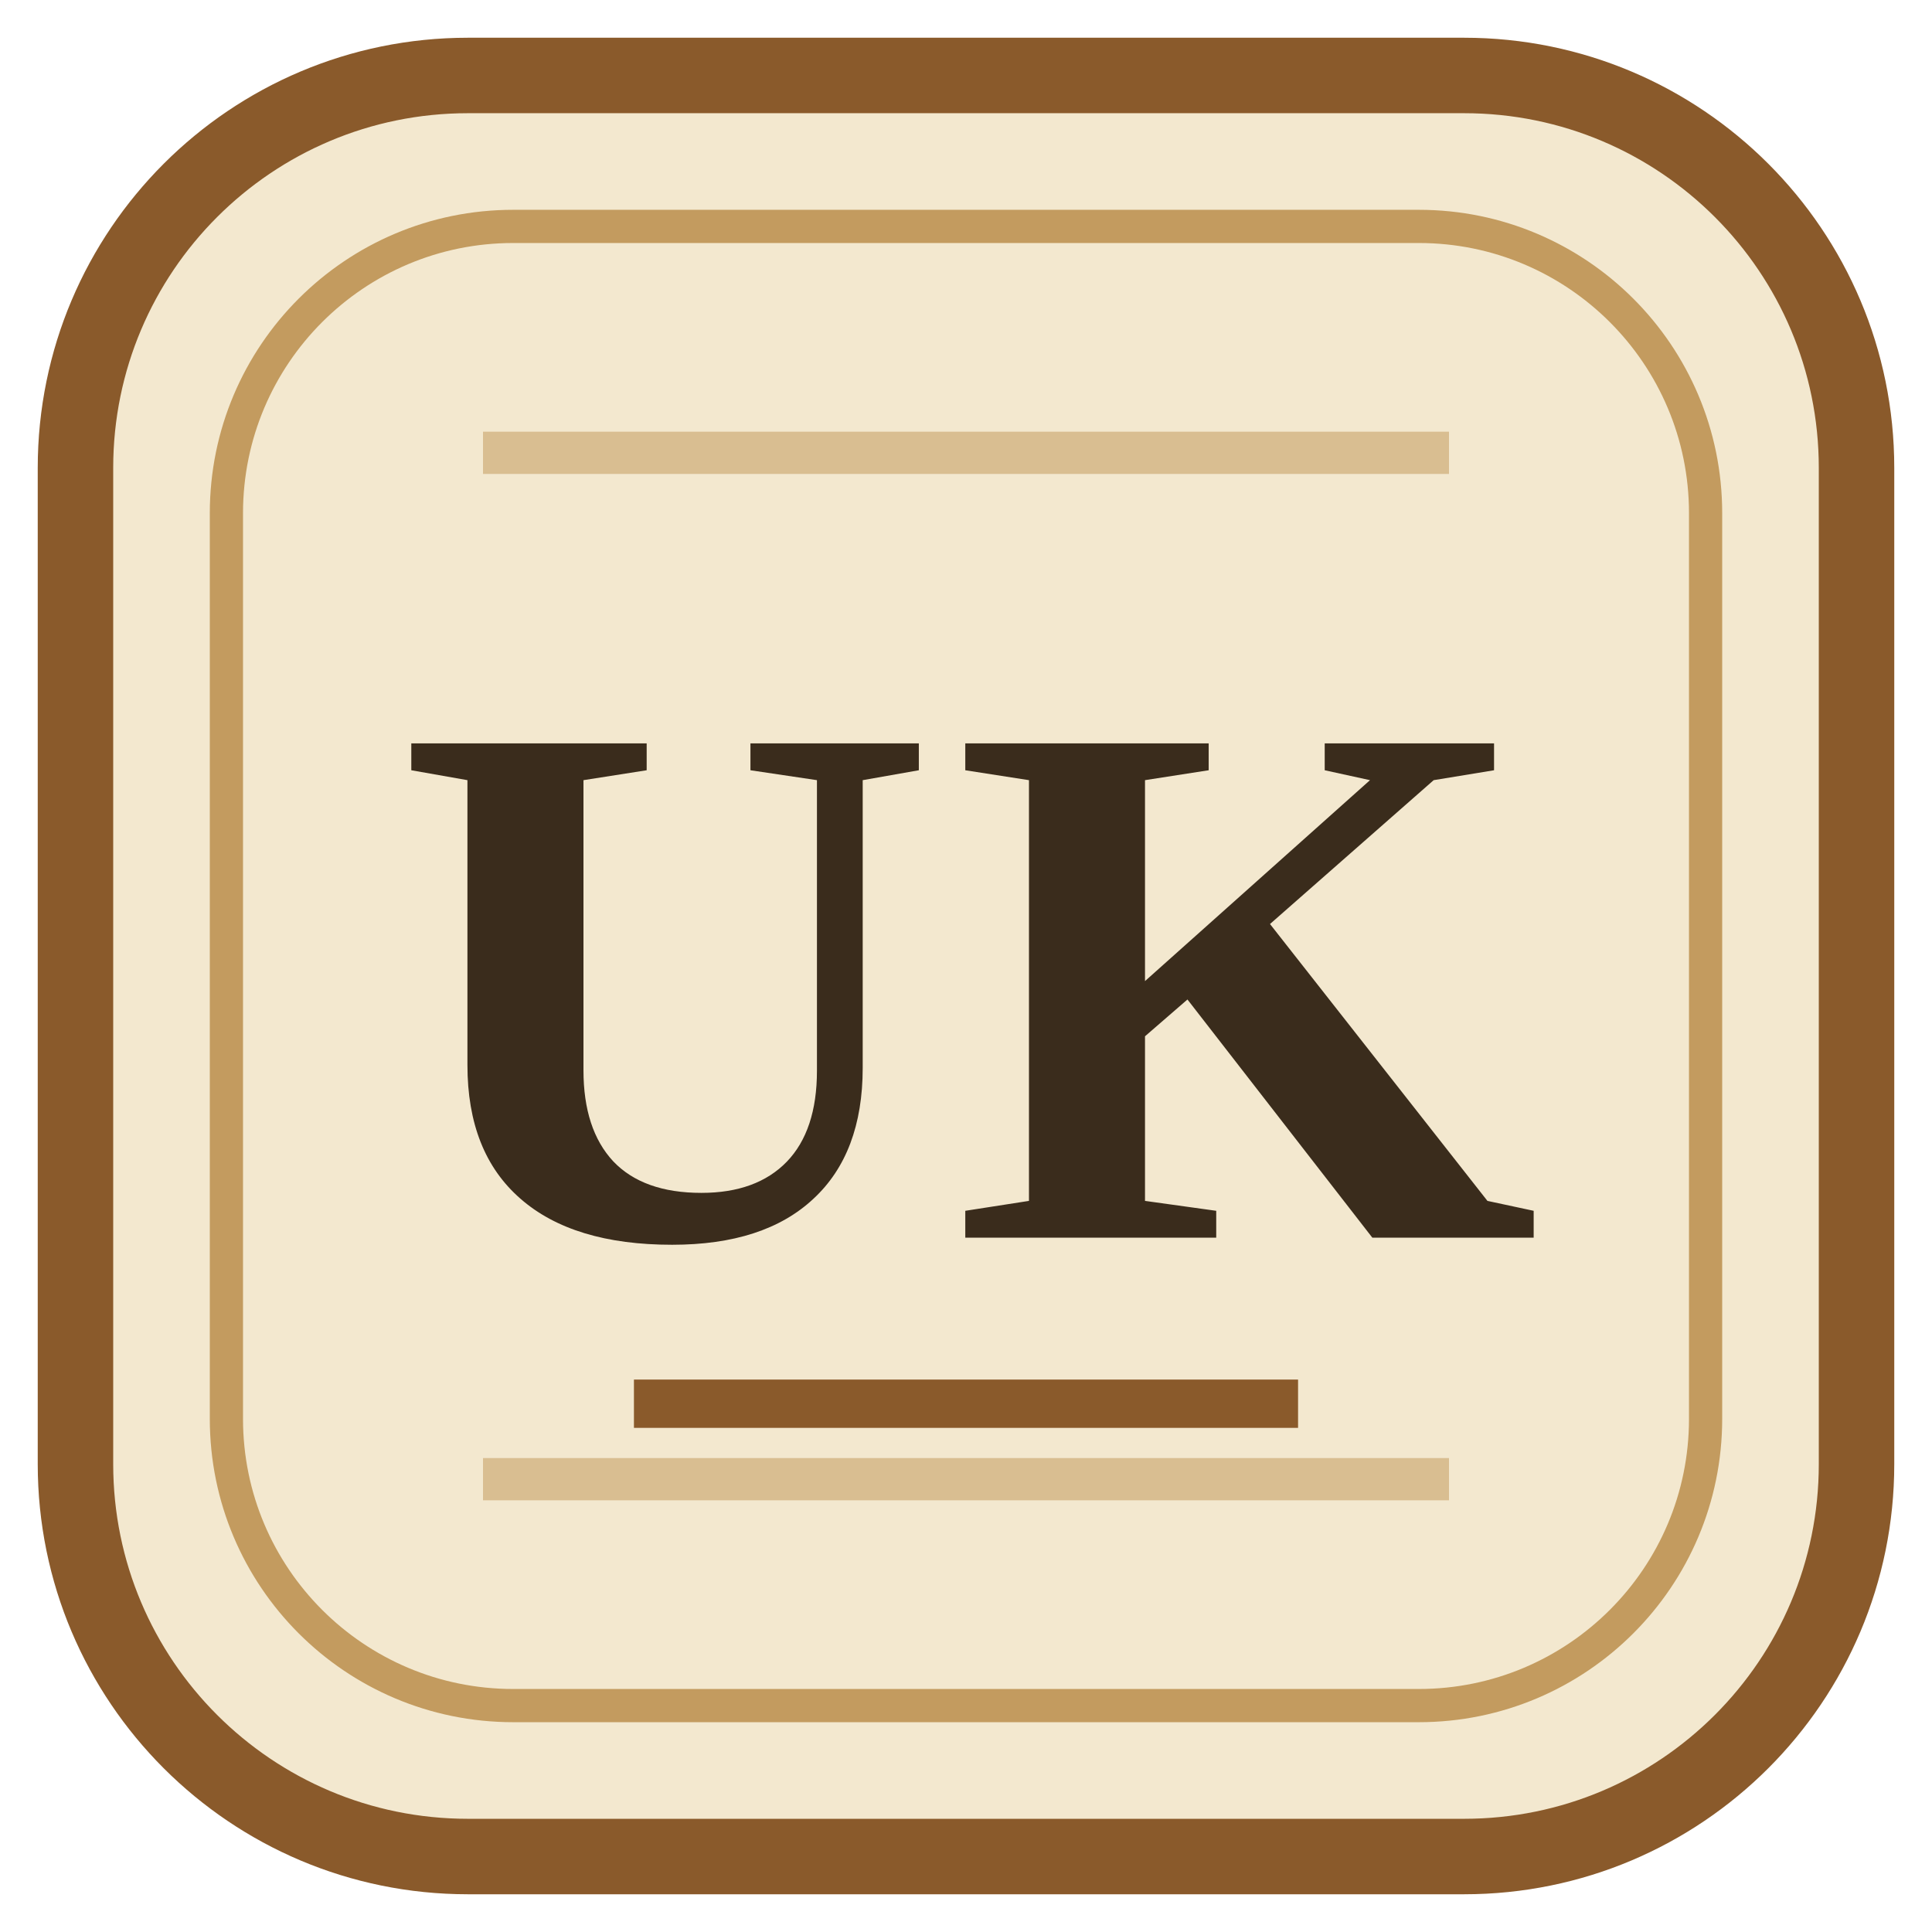
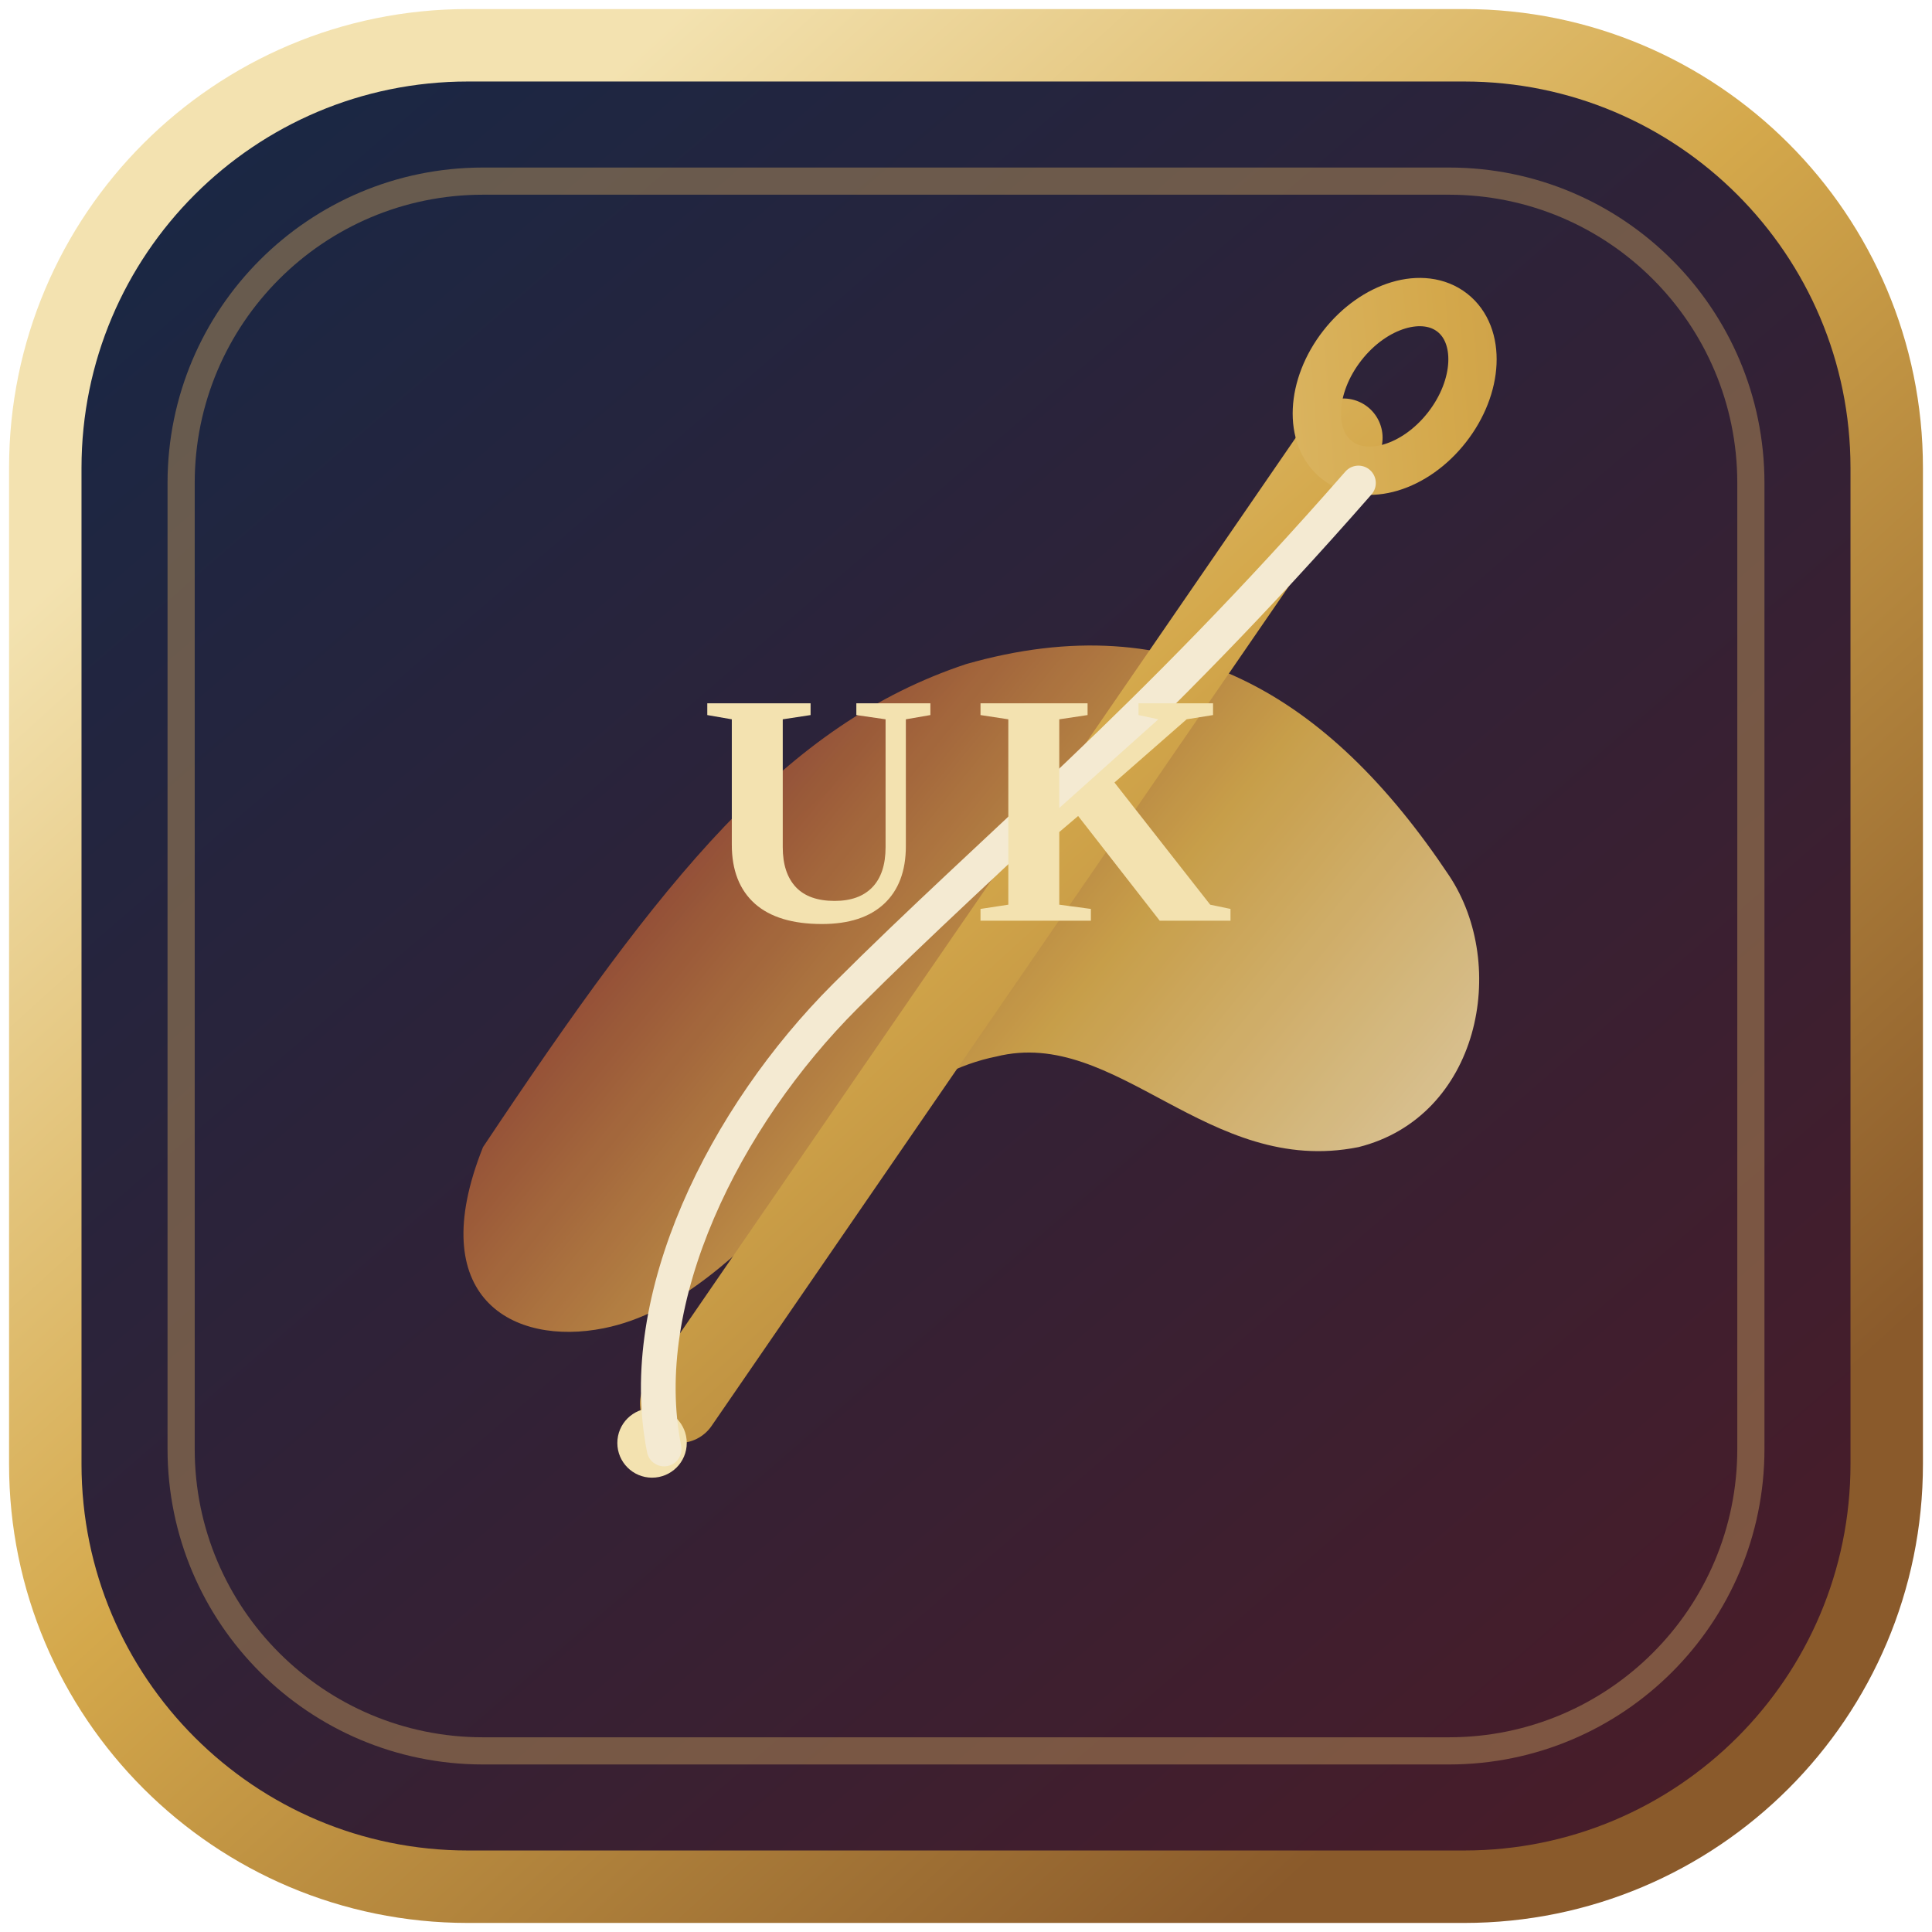
<svg xmlns="http://www.w3.org/2000/svg" width="64" height="64" viewBox="0 0 64 64" fill="none" role="img" aria-label="U.K Arts">
-   <rect x="2.5" y="2.5" width="59" height="59" rx="13" fill="#f3e8cf" stroke="#8a5a2b" stroke-width="2.5" />
-   <rect x="7.5" y="7.5" width="49" height="49" rx="9.5" fill="none" stroke="#c39b5f" stroke-width="1.1" />
-   <g stroke="#c39b5f" stroke-width="1.4" opacity="0.55">
-     <line x1="16" y1="15" x2="48" y2="15" />
-     <line x1="16" y1="49" x2="48" y2="49" />
-   </g>
-   <text x="32" y="41" font-family="Georgia, 'Times New Roman', serif" font-size="25" font-weight="700" fill="#3a2c1c" text-anchor="middle" letter-spacing="0.5">UK</text>
-   <line x1="21" y1="46.5" x2="43" y2="46.5" stroke="#8a5a2b" stroke-width="1.6" />
+   <defs>
+     <linearGradient id="ukarts-night" x1="8" y1="4" x2="58" y2="62" gradientUnits="userSpaceOnUse">
+       <stop stop-color="#1a2744" />
+       <stop offset="1" stop-color="#4a1c28" />
+     </linearGradient>
+     <linearGradient id="ukarts-gold" x1="12" y1="10" x2="52" y2="54" gradientUnits="userSpaceOnUse">
+       <stop stop-color="#f3e2b0" />
+       <stop offset="0.45" stop-color="#d4a84b" />
+       <stop offset="1" stop-color="#8a5a2b" />
+     </linearGradient>
+     <linearGradient id="ukarts-silk" x1="18" y1="22" x2="50" y2="48" gradientUnits="userSpaceOnUse">
+       <stop stop-color="#7a1f2b" />
+       <stop offset="0.5" stop-color="#d4a84b" />
+       <stop offset="1" stop-color="#f4ead2" />
+     </linearGradient>
+     <style>
+       .ukarts-thread {
+         stroke-dasharray: 90;
+         stroke-dashoffset: 0;
+       }
+       @media (prefers-reduced-motion: no-preference) {
+         .ukarts-thread {
+           animation: ukarts-stitch 4.5s ease-in-out infinite;
+         }
+       }
+       @keyframes ukarts-stitch {
+         0% { stroke-dashoffset: 90; opacity: 0.55; }
+         35% { stroke-dashoffset: 0; opacity: 1; }
+         70% { stroke-dashoffset: 0; opacity: 1; }
+         100% { stroke-dashoffset: -90; opacity: 0.55; }
+       }
+     </style>
+   </defs>
+   <rect x="1.5" y="1.5" width="61" height="61" rx="14" fill="url(#ukarts-night)" stroke="url(#ukarts-gold)" stroke-width="2.4" />
+   <rect x="6" y="6" width="52" height="52" rx="10" fill="none" stroke="#c39b5f" stroke-opacity="0.45" stroke-width="0.9" />
+   <path d="M16 38c6-9 10-14 16-16 7-2 12 1 16 7 2 3 1 8-3 9-5 1-8-4-12-3-5 1-8 8-13 9-3 .6-6-1-4-6z" fill="url(#ukarts-silk)" opacity="0.92" />
+   <path d="M44.5 14.5 L22.5 46.5" stroke="url(#ukarts-gold)" stroke-width="2.6" stroke-linecap="round" />
+   <ellipse cx="46.2" cy="12.8" rx="3.1" ry="2.2" transform="rotate(-52 46.2 12.8)" fill="none" stroke="url(#ukarts-gold)" stroke-width="1.6" />
+   <circle cx="21.6" cy="47.8" r="1.15" fill="#f3e2b0" />
+   <path class="ukarts-thread" d="M45 16 C38 24 33 28 28 33 C24 37 21 43 22 48" stroke="#f4ead2" stroke-width="1.15" fill="none" stroke-linecap="round" />
+   <text x="32" y="30.5" font-family="Georgia, 'Times New Roman', serif" font-size="11" font-weight="700" fill="#f3e2b0" text-anchor="middle" letter-spacing="1.2">UK</text>
</svg>
